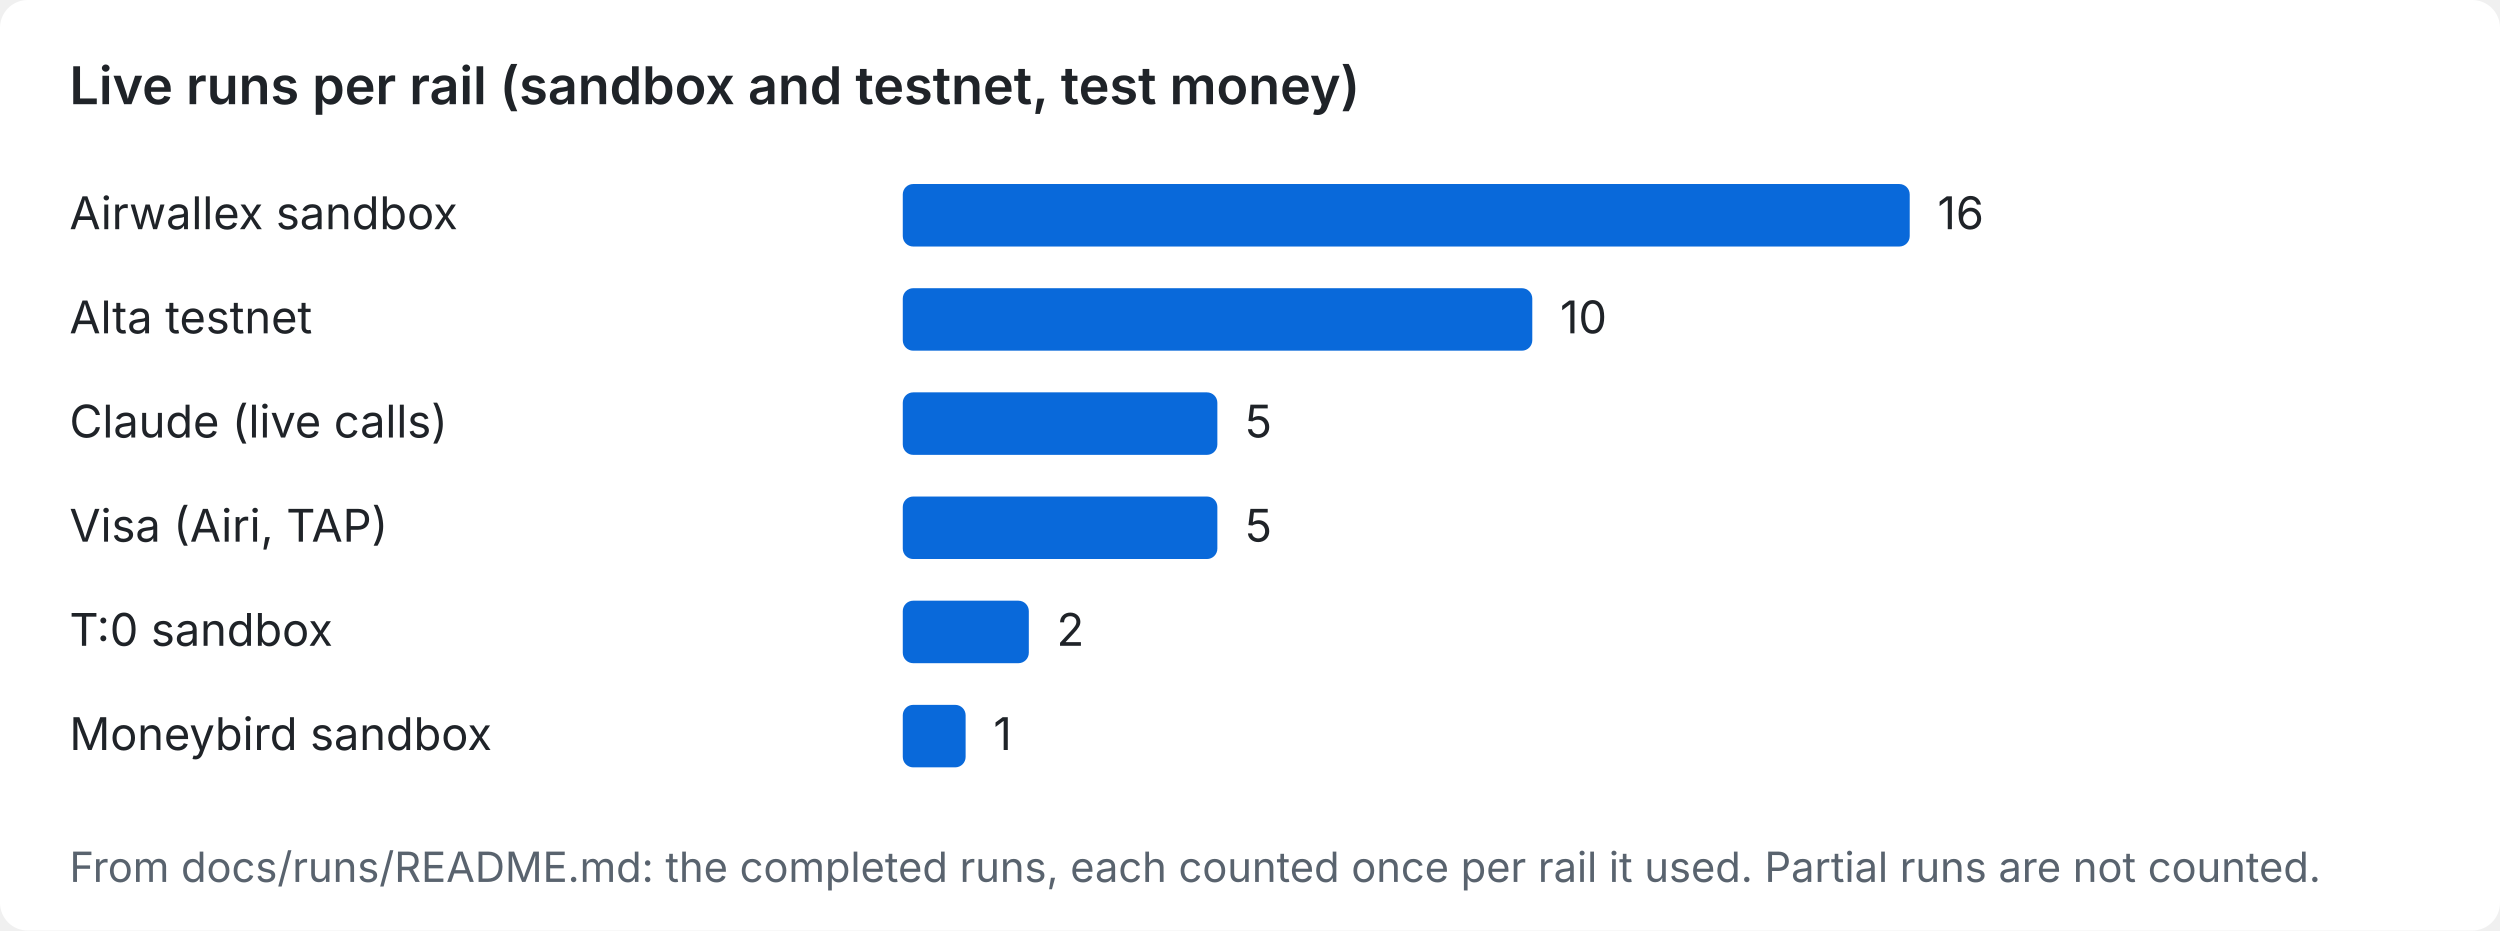
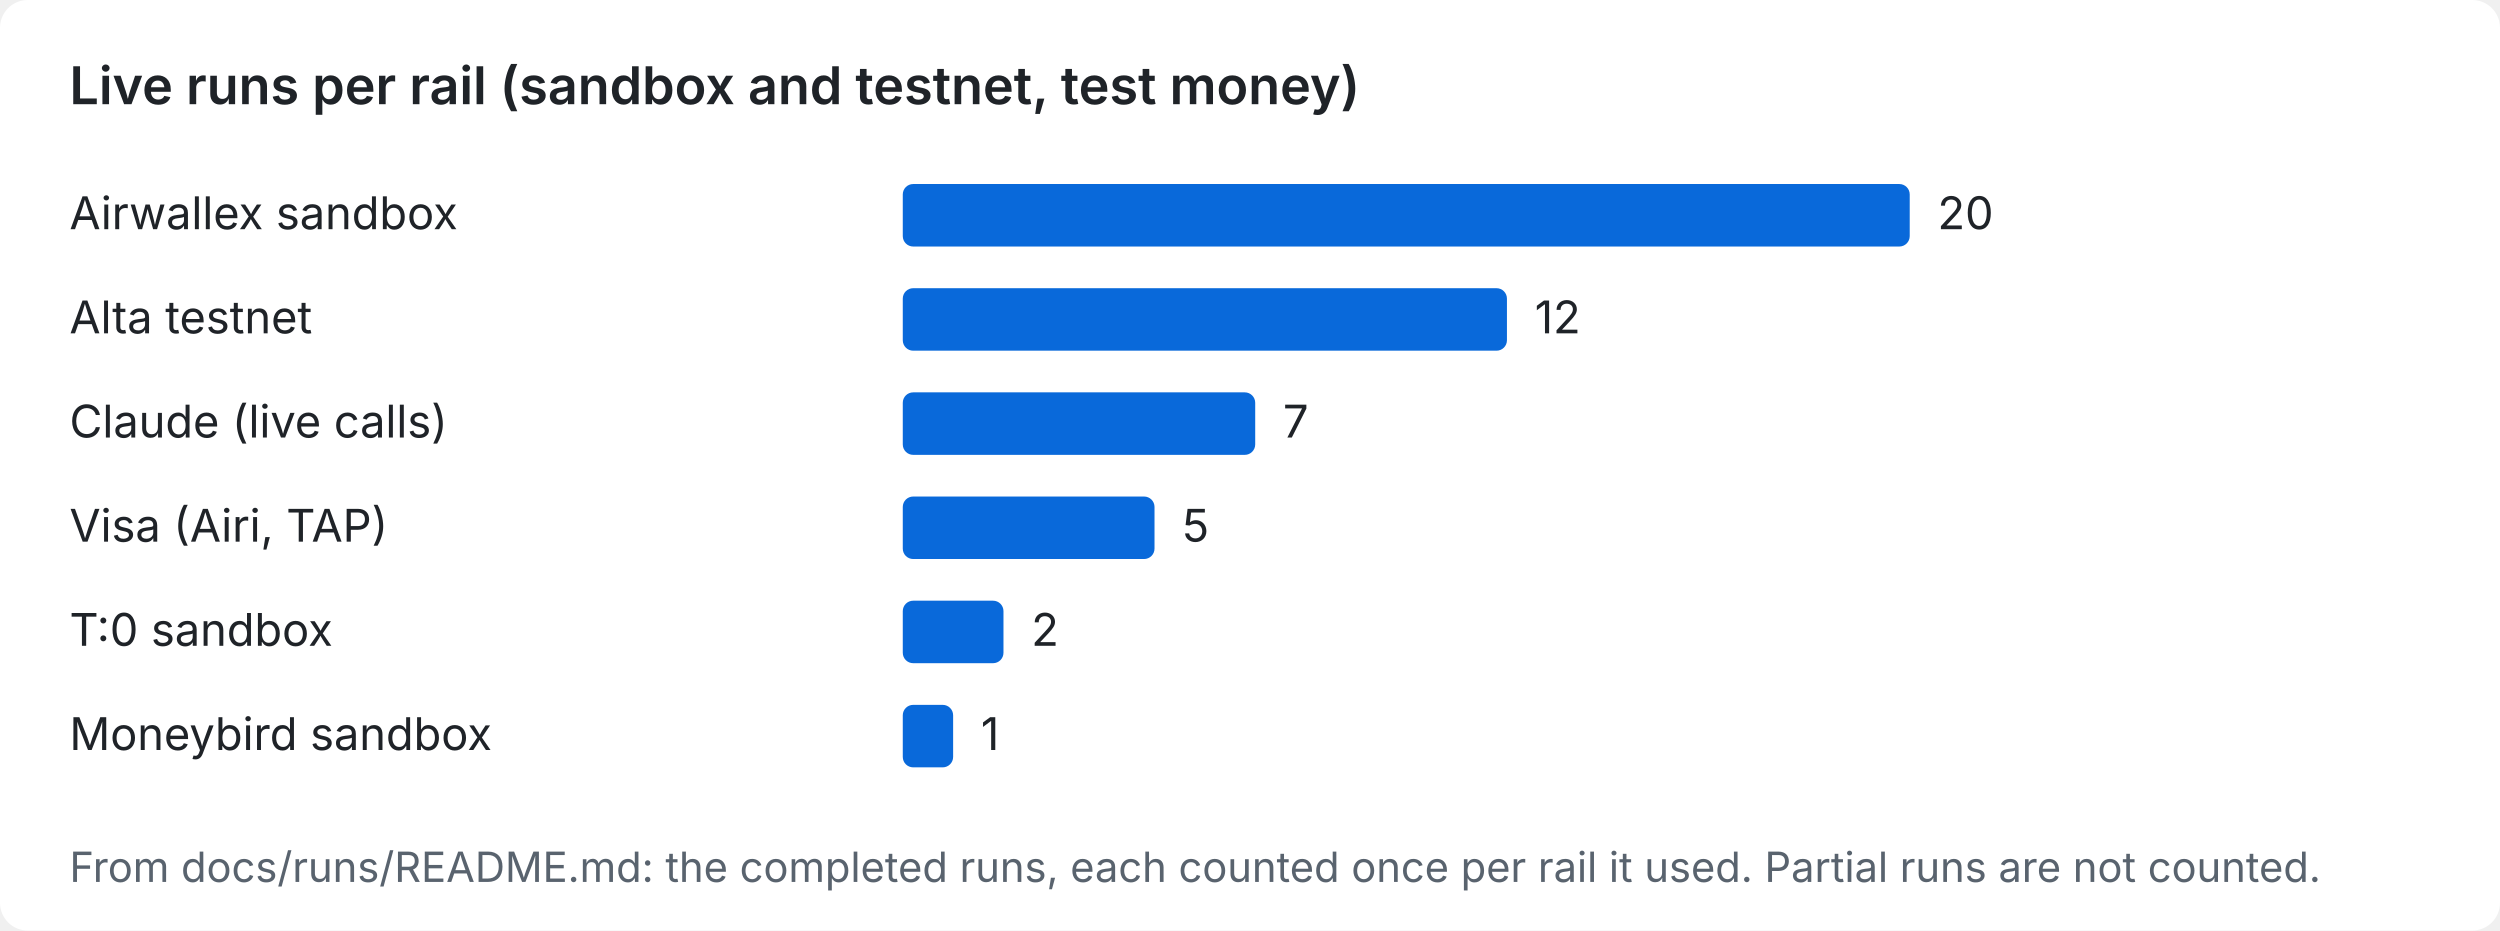
<svg xmlns="http://www.w3.org/2000/svg" width="720" height="268" viewBox="0 0 720 268" role="img" aria-label="Live runs per rail (sandbox and testnet, test money)">
  <style>
  .bg{fill:#ffffff}.t{fill:#1f2328;font:600 15px system-ui,-apple-system,Segoe UI,sans-serif}.l{fill:#1f2328;font:13px system-ui,-apple-system,Segoe UI,sans-serif}
  .s{fill:#59636e;font:12px system-ui,-apple-system,Segoe UI,sans-serif}.a{fill:#0969da}.b{fill:#bf8700}.g{stroke:#d1d9e0}.ln{stroke:#0969da;fill:none;stroke-width:2.5}
  @media (prefers-color-scheme: dark){.bg{fill:#0d1117}.t,.l{fill:#e6edf3}.s{fill:#9198a1}.a{fill:#4493f8}.b{fill:#d29922}.g{stroke:#3d444d}.ln{stroke:#4493f8}}
</style>
  <rect class="bg" width="720" height="268" rx="8" />
  <text class="t" x="20" y="30">Live runs per rail (sandbox and testnet, test money)</text>
  <text class="l" x="20" y="66">Airwallex sandbox</text>
  <rect class="a" x="260" y="53" width="290.0" height="18" rx="3" />
-   <text class="l" x="558.0" y="66">16</text>
+   <text class="l" x="558.0" y="66">20</text>
  <text class="l" x="20" y="96">Alta testnet</text>
-   <rect class="a" x="260" y="83" width="181.3" height="18" rx="3" />
-   <text class="l" x="449.3" y="96">10</text>
+   <rect class="a" x="260" y="83" width="174.0" height="18" rx="3" />
+   <text class="l" x="442.0" y="96">12</text>
  <text class="l" x="20" y="126">Claude (live calls)</text>
-   <rect class="a" x="260" y="113" width="90.6" height="18" rx="3" />
-   <text class="l" x="358.6" y="126">5</text>
+   <rect class="a" x="260" y="113" width="101.5" height="18" rx="3" />
+   <text class="l" x="369.5" y="126">7</text>
  <text class="l" x="20" y="156">Visa (Airi, TAP)</text>
-   <rect class="a" x="260" y="143" width="90.6" height="18" rx="3" />
-   <text class="l" x="358.6" y="156">5</text>
+   <rect class="a" x="260" y="143" width="72.5" height="18" rx="3" />
+   <text class="l" x="340.5" y="156">5</text>
  <text class="l" x="20" y="186">T:0 sandbox</text>
-   <rect class="a" x="260" y="173" width="36.3" height="18" rx="3" />
-   <text class="l" x="304.3" y="186">2</text>
+   <rect class="a" x="260" y="173" width="29.0" height="18" rx="3" />
+   <text class="l" x="297.0" y="186">2</text>
  <text class="l" x="20" y="216">Moneybird sandbox</text>
-   <rect class="a" x="260" y="203" width="18.1" height="18" rx="3" />
-   <text class="l" x="286.1" y="216">1</text>
+   <rect class="a" x="260" y="203" width="14.5" height="18" rx="3" />
+   <text class="l" x="282.5" y="216">1</text>
  <text class="s" x="20" y="254">From docs/runs/README.md: the completed runs, each counted once per rail it used. Partial runs are not counted.</text>
</svg>
